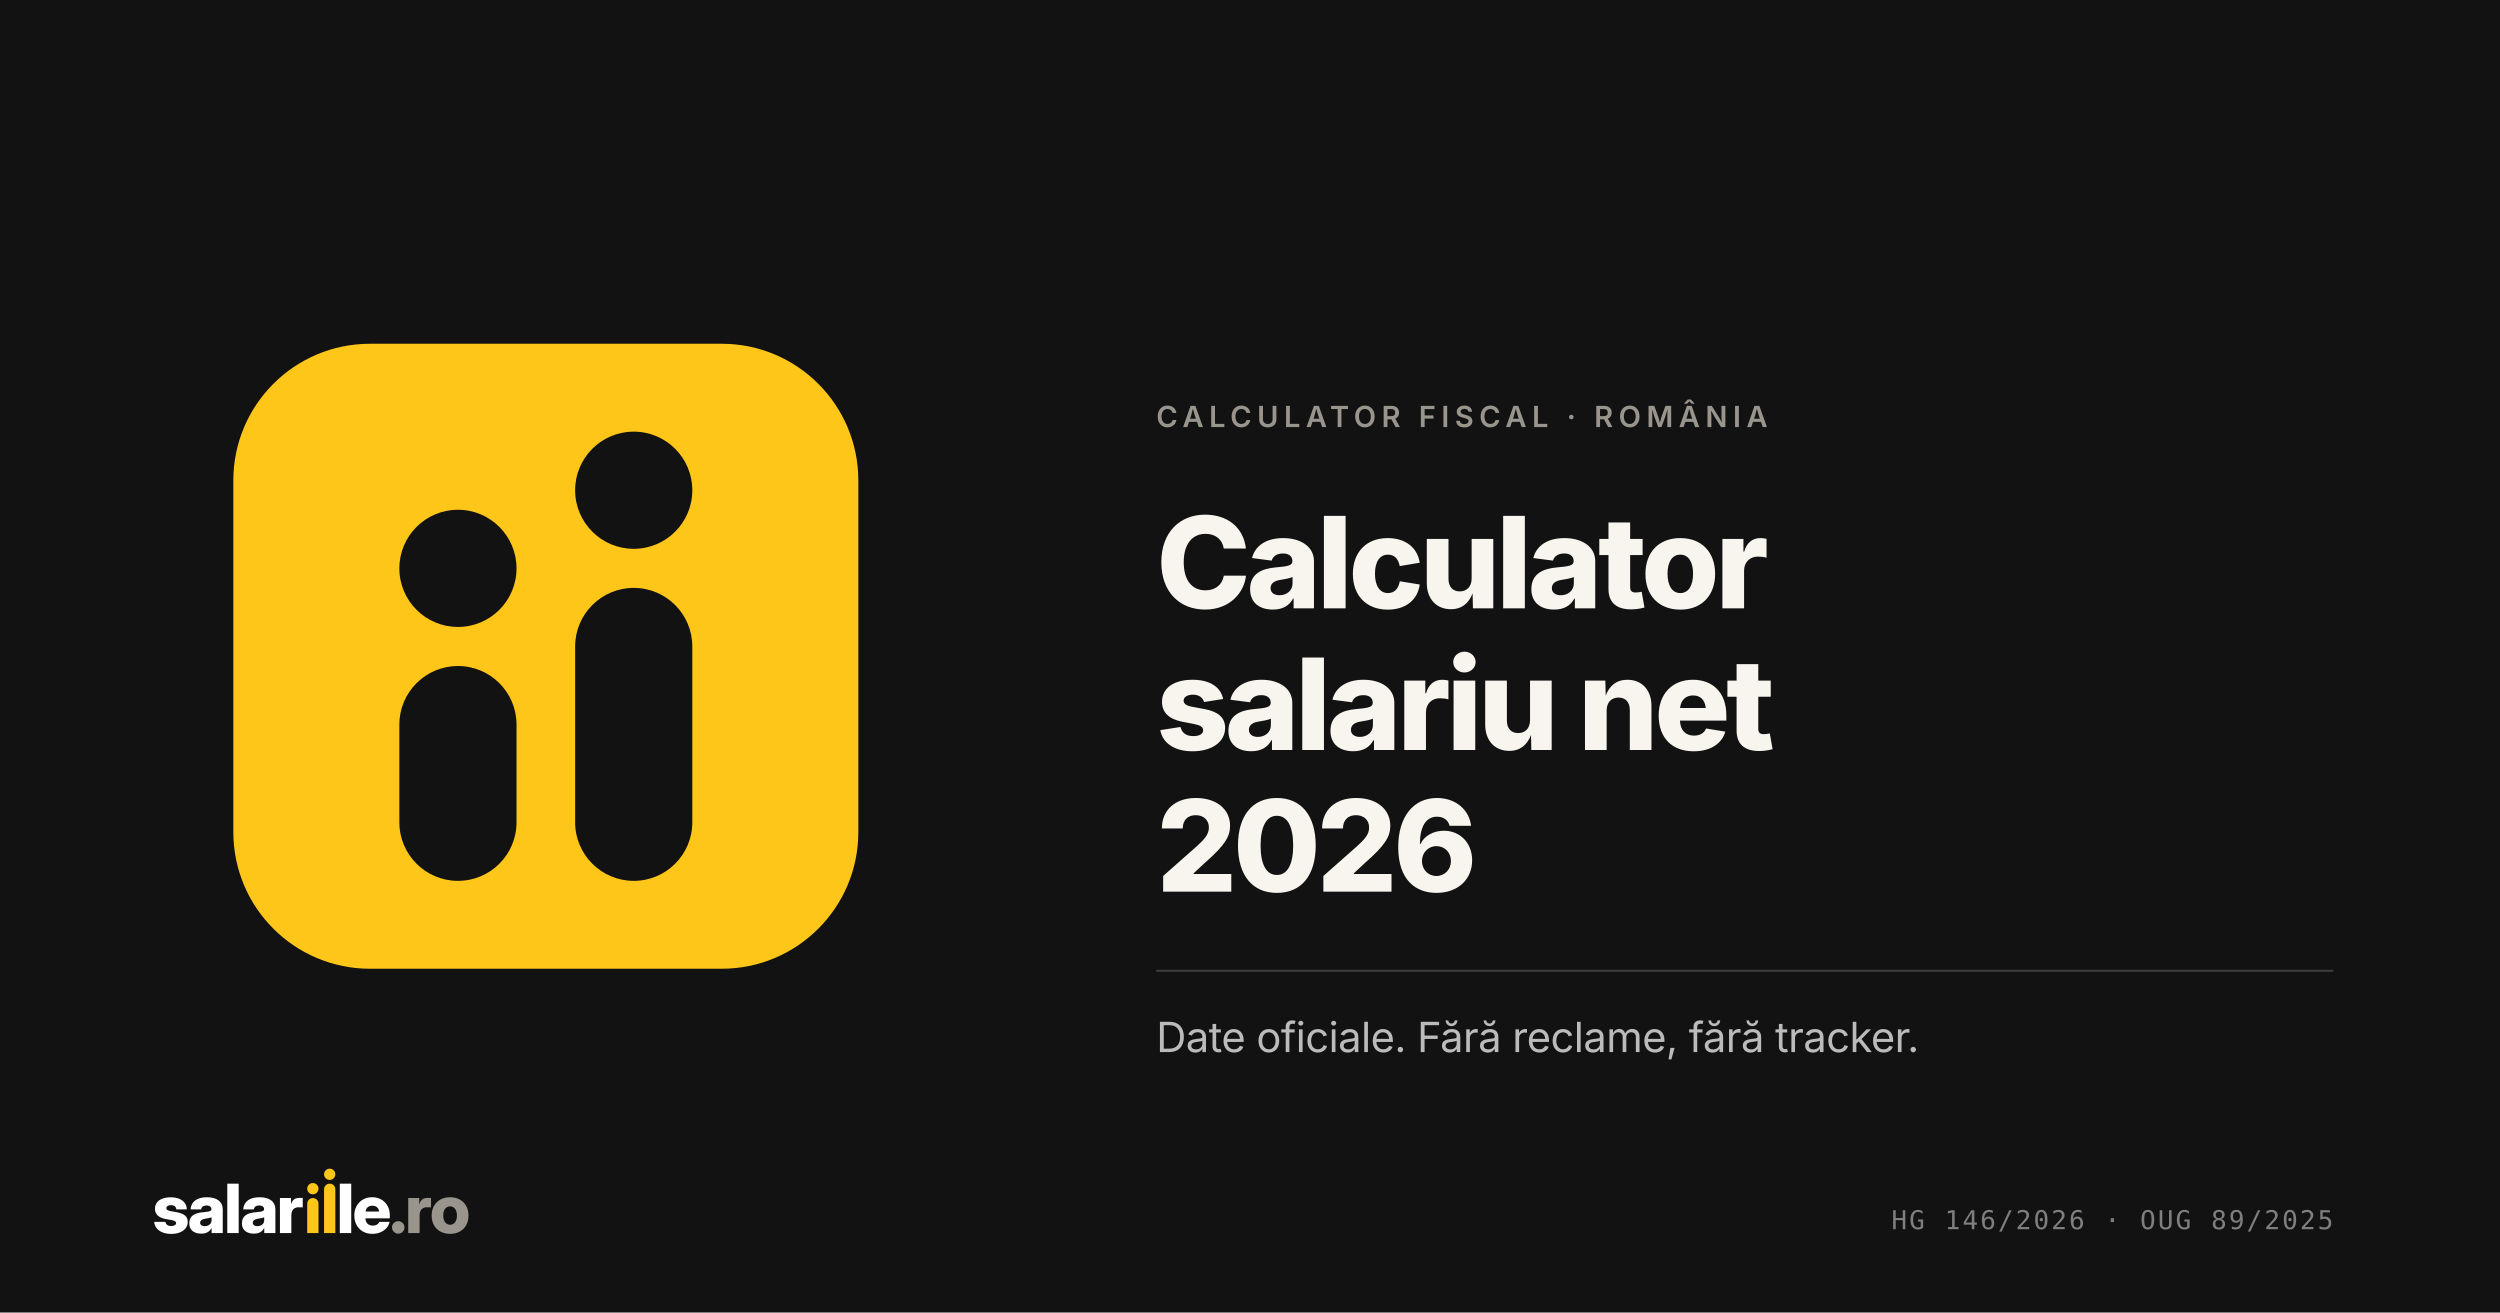
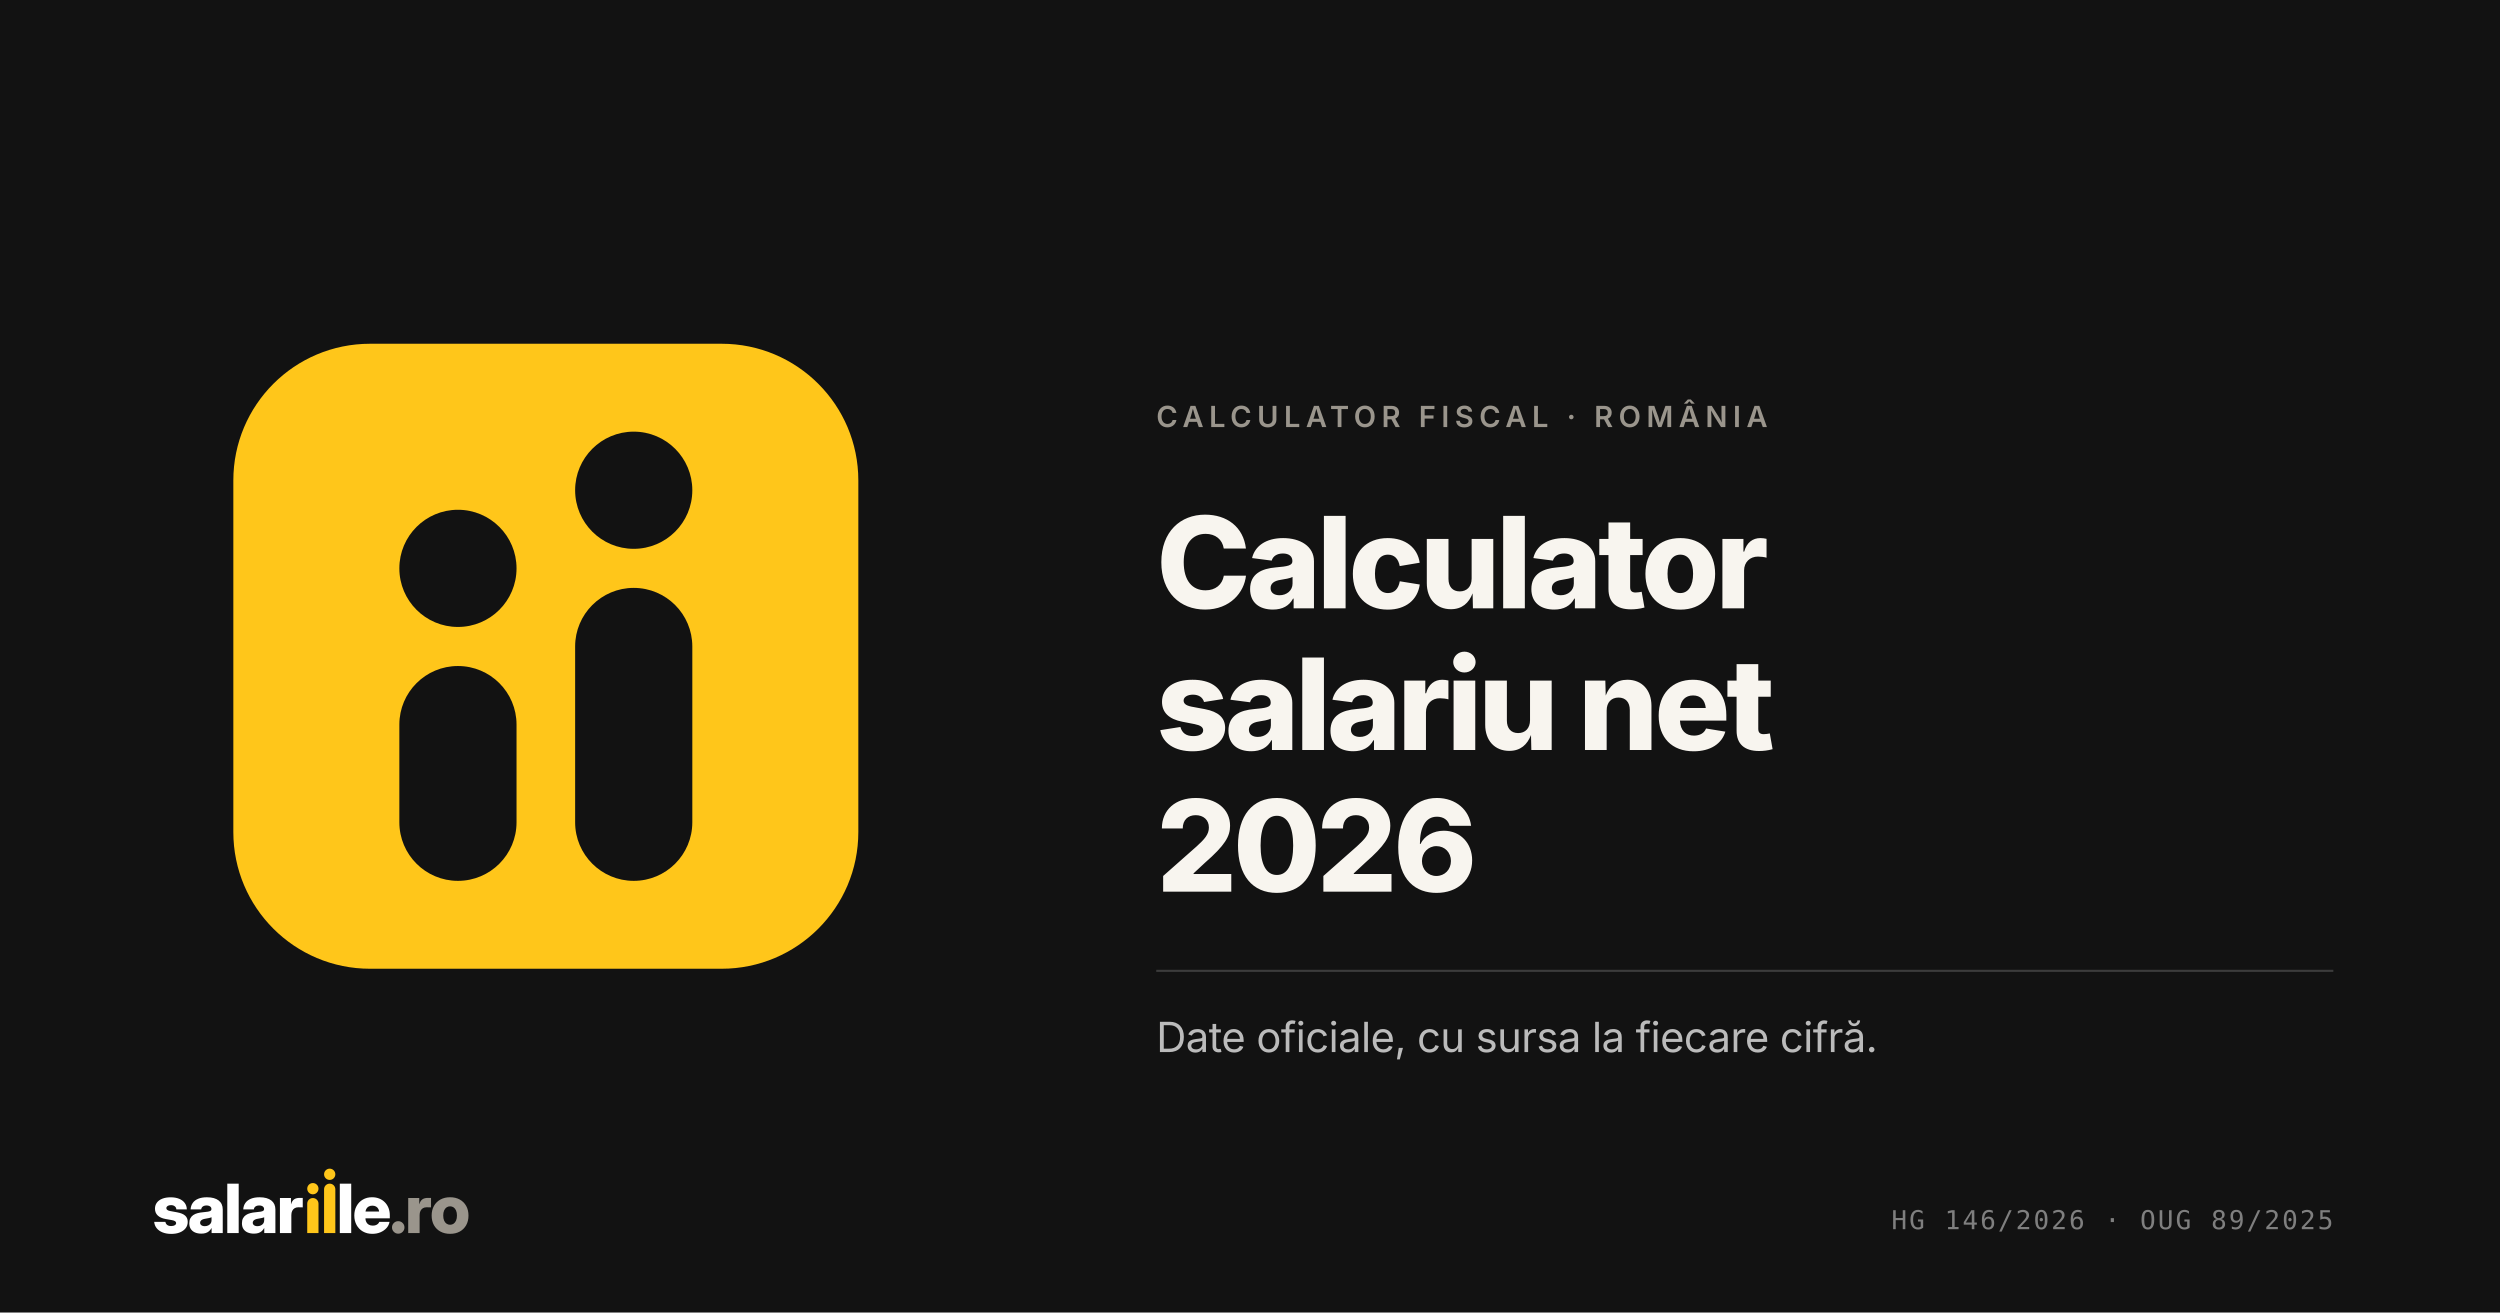
<svg xmlns="http://www.w3.org/2000/svg" width="1200" height="630" viewBox="0 0 1200 630">
  <rect width="1200" height="630" fill="#121212" />
  <g transform="translate(112 165) scale(4.6875)">
    <rect width="64" height="64" rx="14" fill="#FFC61A" />
    <circle cx="23" cy="23" r="6" fill="#121212" />
    <rect x="17" y="33" width="12" height="22" rx="6" fill="#121212" />
    <circle cx="41" cy="15" r="6" fill="#121212" />
    <rect x="35" y="25" width="12" height="30" rx="6" fill="#121212" />
  </g>
  <text x="555" y="205" font-family="Inter, Arial, sans-serif" font-size="14" font-weight="600" fill="#9A958C" letter-spacing="2.6">CALCULATOR FISCAL · ROMÂNIA</text>
  <text x="555" y="292" font-family="Inter, Arial, sans-serif" font-size="61" font-weight="800" fill="#f8f5ef" letter-spacing="-2.1">Calculator</text>
  <text x="555" y="360" font-family="Inter, Arial, sans-serif" font-size="61" font-weight="800" fill="#f8f5ef" letter-spacing="-2.1">salariu net</text>
  <text x="555" y="428" font-family="Inter, Arial, sans-serif" font-size="61" font-weight="800" fill="#f8f5ef" letter-spacing="-2.1">2026</text>
  <line x1="555" y1="466" x2="1120" y2="466" stroke="#3C3C3C" stroke-width="1" />
-   <text x="555" y="505" font-family="Inter, Arial, sans-serif" font-size="20" font-weight="400" fill="#BBBBBB" letter-spacing="-0.25">Date oficiale. Fără reclame, fără tracker.</text>
+   <text x="555" y="505" font-family="Inter, Arial, sans-serif" font-size="20" font-weight="400" fill="#BBBBBB" letter-spacing="-0.25">Date oficiale, cu sursa la fiecare cifră.</text>
  <svg x="72" y="560" width="154.1" height="36" viewBox="-80 98 9683 2262">
    <path fill="#FFFFFF" d="M562 2126Q416 2126 303.0 2082.0Q190 2038 123.0 1956.0Q56 1874 46 1762H385Q393 1820 437.5 1854.5Q482 1889 557 1889Q628 1889 668.0 1864.0Q708 1839 708 1799Q708 1764 675.5 1742.5Q643 1721 580 1710L389 1676Q233 1648 151.5 1569.0Q70 1490 70 1365Q70 1261 126.5 1184.0Q183 1107 289.5 1064.5Q396 1022 543 1022Q691 1022 799.0 1066.5Q907 1111 967.5 1192.5Q1028 1274 1031 1387H714Q713 1331 668.5 1294.5Q624 1258 555 1258Q488 1258 450.5 1284.0Q413 1310 413 1349Q413 1382 443.0 1404.0Q473 1426 527 1436L739 1475Q903 1505 980.5 1575.0Q1058 1645 1058 1763Q1058 1871 995.5 1953.0Q933 2035 821.5 2080.5Q710 2126 562 2126Z M1467 2118Q1361 2118 1279.5 2083.5Q1198 2049 1151.5 1979.5Q1105 1910 1105 1805Q1105 1716 1137.0 1655.5Q1169 1595 1225.5 1557.0Q1282 1519 1356.5 1499.5Q1431 1480 1515 1473Q1609 1465 1666.0 1455.5Q1723 1446 1748.0 1428.5Q1773 1411 1773 1379V1374Q1773 1342 1755.0 1318.5Q1737 1295 1704.0 1281.5Q1671 1268 1626 1268Q1578 1268 1543.0 1282.5Q1508 1297 1488.0 1323.5Q1468 1350 1464 1386H1144Q1152 1271 1211.0 1189.5Q1270 1108 1377.5 1064.5Q1485 1021 1638 1021Q1753 1021 1841.5 1045.5Q1930 1070 1991.0 1117.5Q2052 1165 2083.0 1233.5Q2114 1302 2114 1389V2100H1778V1952H1774Q1742 2009 1699.0 2045.5Q1656 2082 1599.0 2100.0Q1542 2118 1467 2118ZM1572 1893Q1629 1893 1675.5 1871.0Q1722 1849 1749.0 1810.5Q1776 1772 1776 1720V1624Q1762 1630 1743.0 1636.0Q1724 1642 1700.5 1647.0Q1677 1652 1649.0 1657.0Q1621 1662 1589 1668Q1543 1675 1507.5 1690.0Q1472 1705 1451.5 1729.5Q1431 1754 1431 1789Q1431 1822 1449.0 1845.0Q1467 1868 1498.5 1880.5Q1530 1893 1572 1893Z M2595 610V2100H2251V610Z M3055 2118Q2949 2118 2867.5 2083.5Q2786 2049 2739.5 1979.5Q2693 1910 2693 1805Q2693 1716 2725.0 1655.5Q2757 1595 2813.5 1557.0Q2870 1519 2944.5 1499.5Q3019 1480 3103 1473Q3197 1465 3254.0 1455.5Q3311 1446 3336.0 1428.5Q3361 1411 3361 1379V1374Q3361 1342 3343.0 1318.5Q3325 1295 3292.0 1281.5Q3259 1268 3214 1268Q3166 1268 3131.0 1282.5Q3096 1297 3076.0 1323.5Q3056 1350 3052 1386H2732Q2740 1271 2799.0 1189.5Q2858 1108 2965.5 1064.5Q3073 1021 3226 1021Q3341 1021 3429.5 1045.5Q3518 1070 3579.0 1117.5Q3640 1165 3671.0 1233.5Q3702 1302 3702 1389V2100H3366V1952H3362Q3330 2009 3287.0 2045.5Q3244 2082 3187.0 2100.0Q3130 2118 3055 2118ZM3160 1893Q3217 1893 3263.5 1871.0Q3310 1849 3337.0 1810.5Q3364 1772 3364 1720V1624Q3350 1630 3331.0 1636.0Q3312 1642 3288.5 1647.0Q3265 1652 3237.0 1657.0Q3209 1662 3177 1668Q3131 1675 3095.5 1690.0Q3060 1705 3039.5 1729.5Q3019 1754 3019 1789Q3019 1822 3037.0 1845.0Q3055 1868 3086.5 1880.5Q3118 1893 3160 1893Z M3839 2100V1044H4172V1230H4175Q4204 1129 4265.5 1084.5Q4327 1040 4433 1040Q4461 1040 4483.5 1040.5Q4506 1041 4527 1042V1326Q4508 1325 4468.5 1324.0Q4429 1323 4391 1323Q4330 1323 4283.0 1350.5Q4236 1378 4209.5 1431.0Q4183 1484 4183 1559V2100Z" />
    <path fill="#FFC61A" d="M4662 2100 V1214 A170 170 0 0 1 5002 1214 V2100 Z" />
    <circle cx="4832" cy="762" r="170" fill="#FFC61A" />
    <path fill="#FFC61A" d="M5170 2100 V780 A170 170 0 0 1 5510 780 V2100 Z" />
    <circle cx="5340" cy="328" r="170" fill="#FFC61A" />
    <g transform="translate(-169 0)">
      <path fill="#FFFFFF" d="M6158 610V2100H5814V610Z M6795 2124Q6633 2124 6510.5 2053.5Q6388 1983 6319.5 1858.0Q6251 1733 6251 1572Q6251 1411 6319.5 1286.0Q6388 1161 6509.0 1090.5Q6630 1020 6786 1020Q6905 1020 7003.0 1059.5Q7101 1099 7172.5 1172.0Q7244 1245 7283.0 1344.5Q7322 1444 7322 1564V1657H6363V1451H7161L7003 1493Q7003 1425 6978.0 1376.0Q6953 1327 6906.5 1300.5Q6860 1274 6795 1274Q6730 1274 6683.5 1300.5Q6637 1327 6611.5 1376.0Q6586 1425 6586 1493V1645Q6586 1715 6612.5 1767.5Q6639 1820 6688.5 1848.0Q6738 1876 6807 1876Q6858 1876 6898.0 1862.0Q6938 1848 6965.0 1822.0Q6992 1796 7005 1762H7314Q7295 1868 7222.0 1949.5Q7149 2031 7038.5 2077.5Q6928 2124 6795 2124Z" />
      <path fill="#9A958C" d="M7576 2119Q7498 2119 7443.0 2063.5Q7388 2008 7388 1930Q7388 1852 7443.0 1797.0Q7498 1742 7576 1742Q7654 1742 7709.0 1797.0Q7764 1852 7764 1930Q7764 2008 7709.0 2063.5Q7654 2119 7576 2119Z M7877 2100V1044H8210V1230H8213Q8242 1129 8303.5 1084.5Q8365 1040 8471 1040Q8499 1040 8521.5 1040.5Q8544 1041 8565 1042V1326Q8546 1325 8506.5 1324.0Q8467 1323 8429 1323Q8368 1323 8321.0 1350.5Q8274 1378 8247.5 1431.0Q8221 1484 8221 1559V2100Z M9140 2124Q8975 2124 8849.5 2056.0Q8724 1988 8654.0 1864.0Q8584 1740 8584 1572Q8584 1405 8654.0 1281.0Q8724 1157 8849.5 1088.5Q8975 1020 9140 1020Q9306 1020 9430.5 1088.5Q9555 1157 9625.0 1281.0Q9695 1405 9695 1572Q9695 1740 9625.0 1864.0Q9555 1988 9430.5 2056.0Q9306 2124 9140 2124ZM9140 1850Q9200 1850 9246.5 1817.5Q9293 1785 9320.0 1723.0Q9347 1661 9347 1572Q9347 1483 9320.0 1421.0Q9293 1359 9246.5 1326.5Q9200 1294 9140 1294Q9080 1294 9033.0 1326.5Q8986 1359 8959.5 1421.0Q8933 1483 8933 1572Q8933 1661 8959.5 1723.0Q8986 1785 9033.0 1817.5Q9080 1850 9140 1850Z" />
    </g>
  </svg>
  <text x="1120" y="590" text-anchor="end" font-family="ui-monospace, SFMono-Regular, Menlo, Consolas, monospace" font-size="12.5" fill="#7F7F7F" letter-spacing="1.0">HG 146/2026 · OUG 89/2025</text>
</svg>
